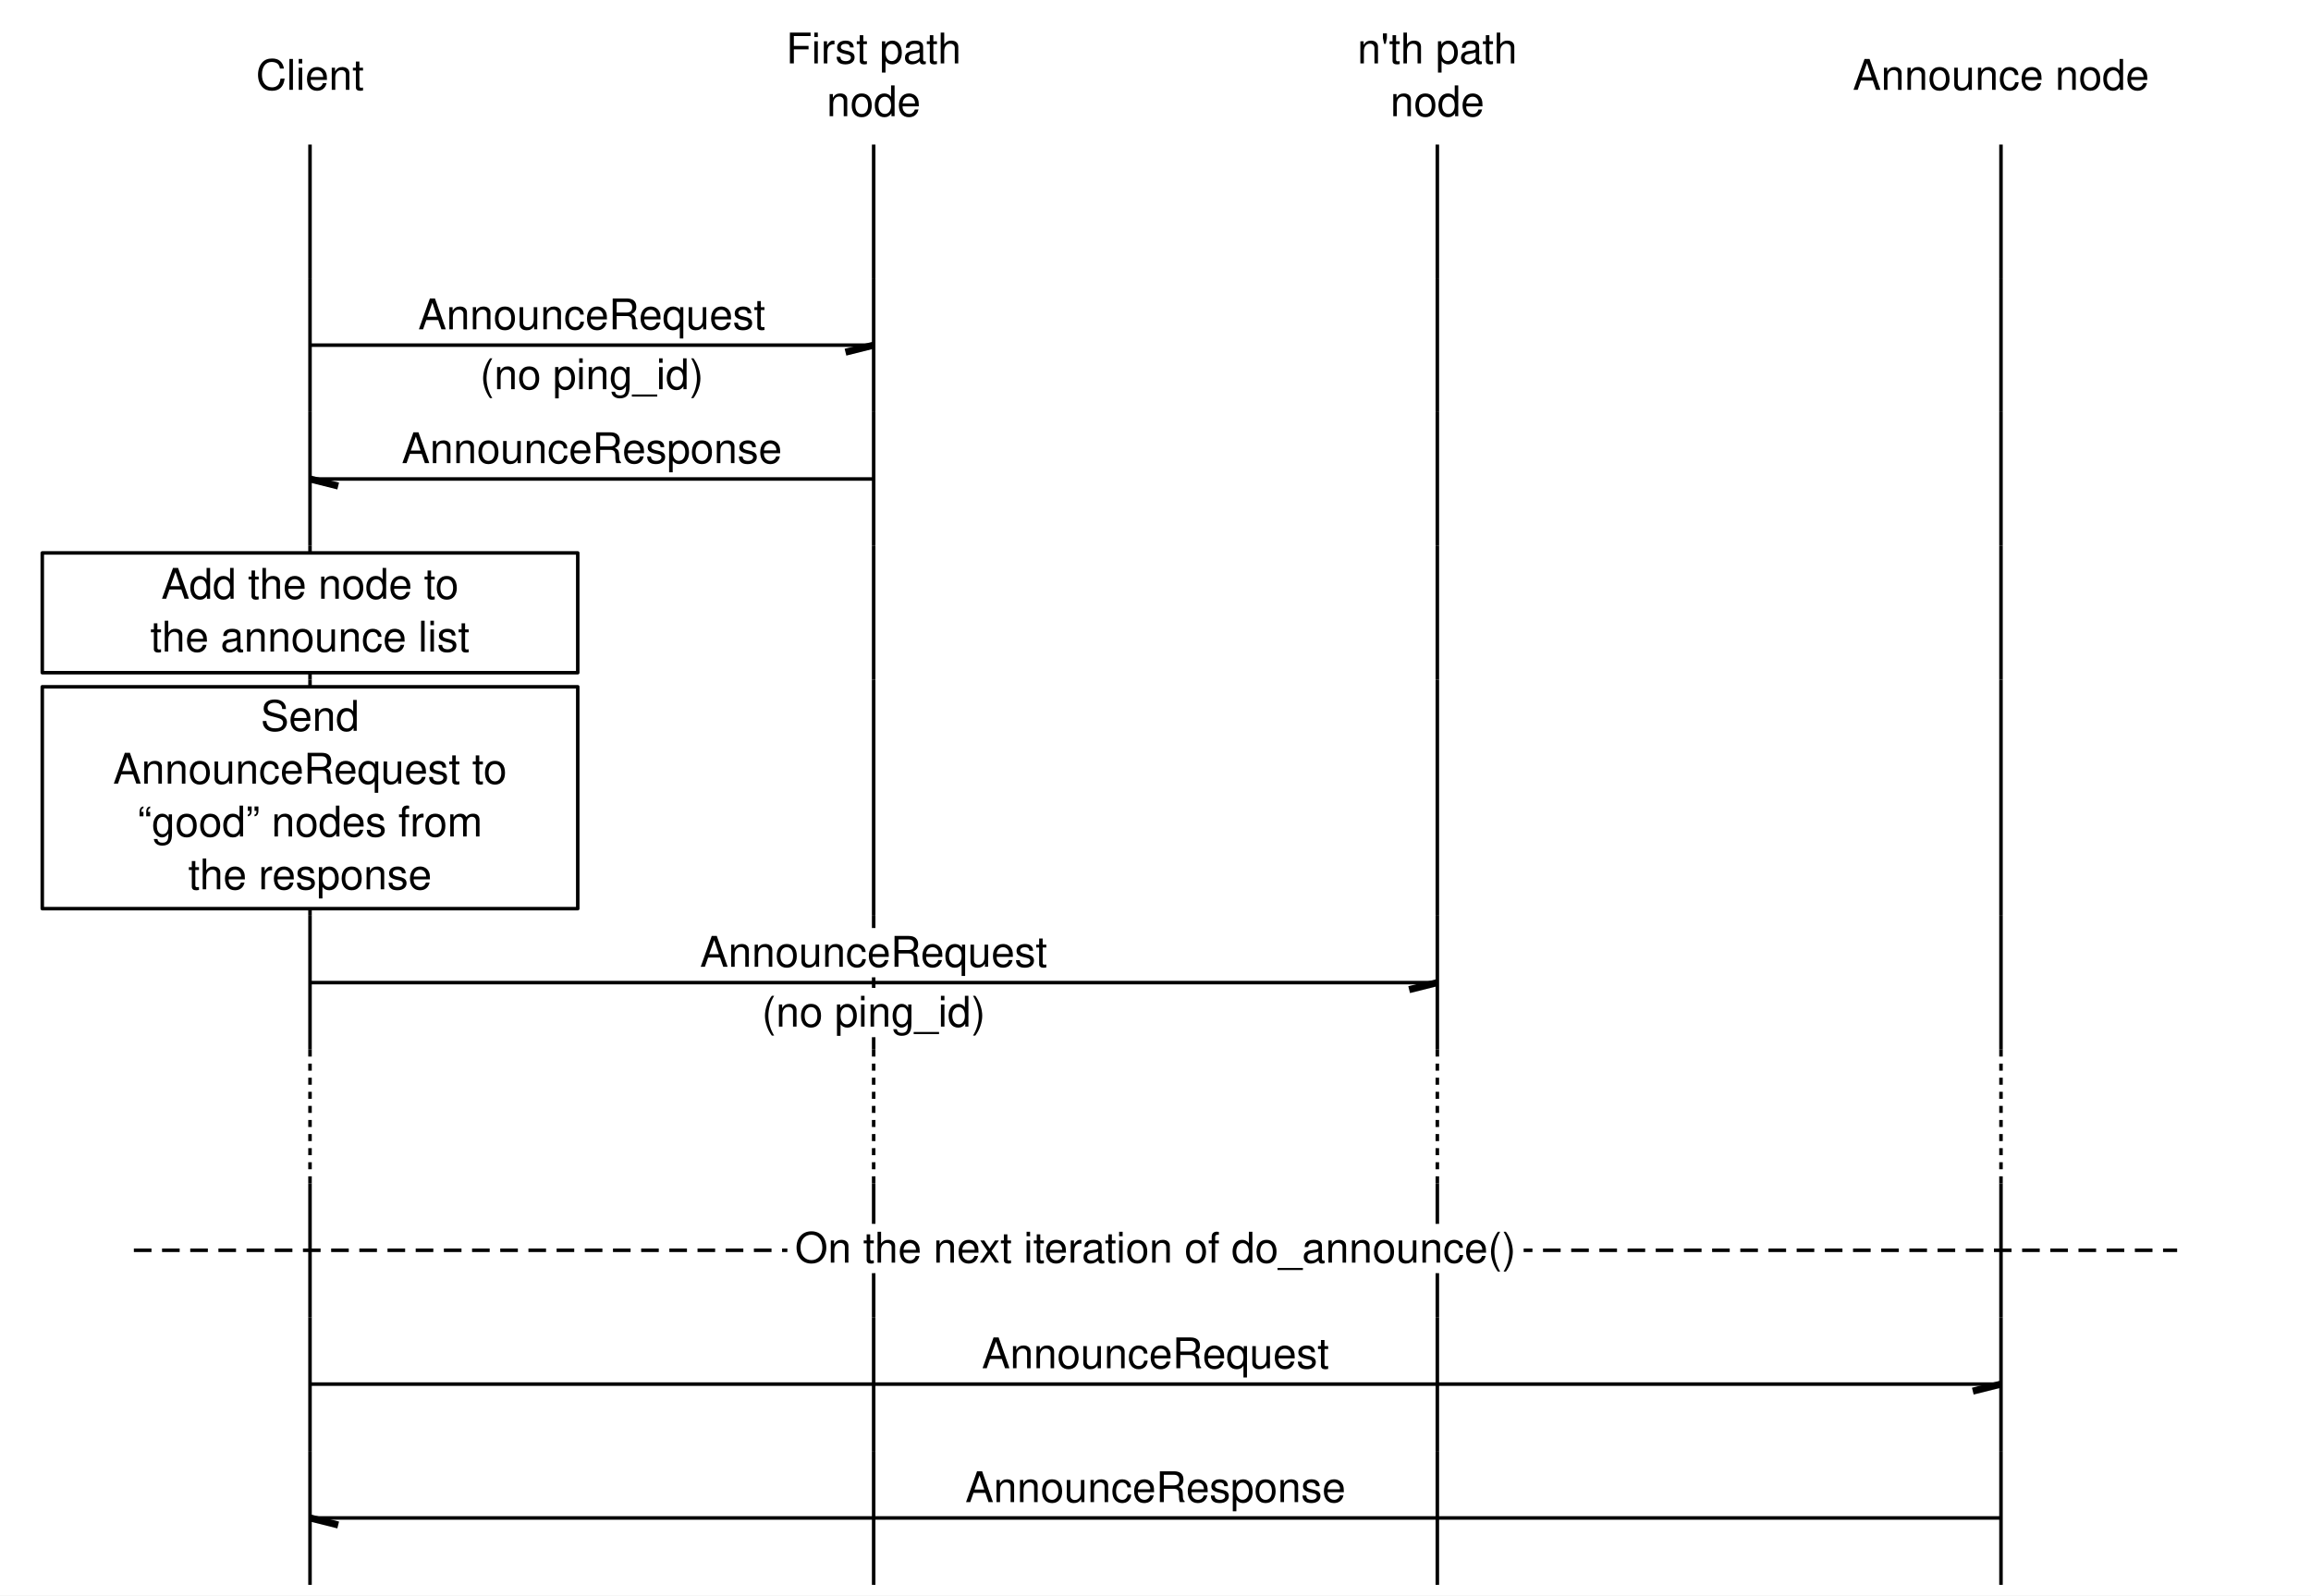
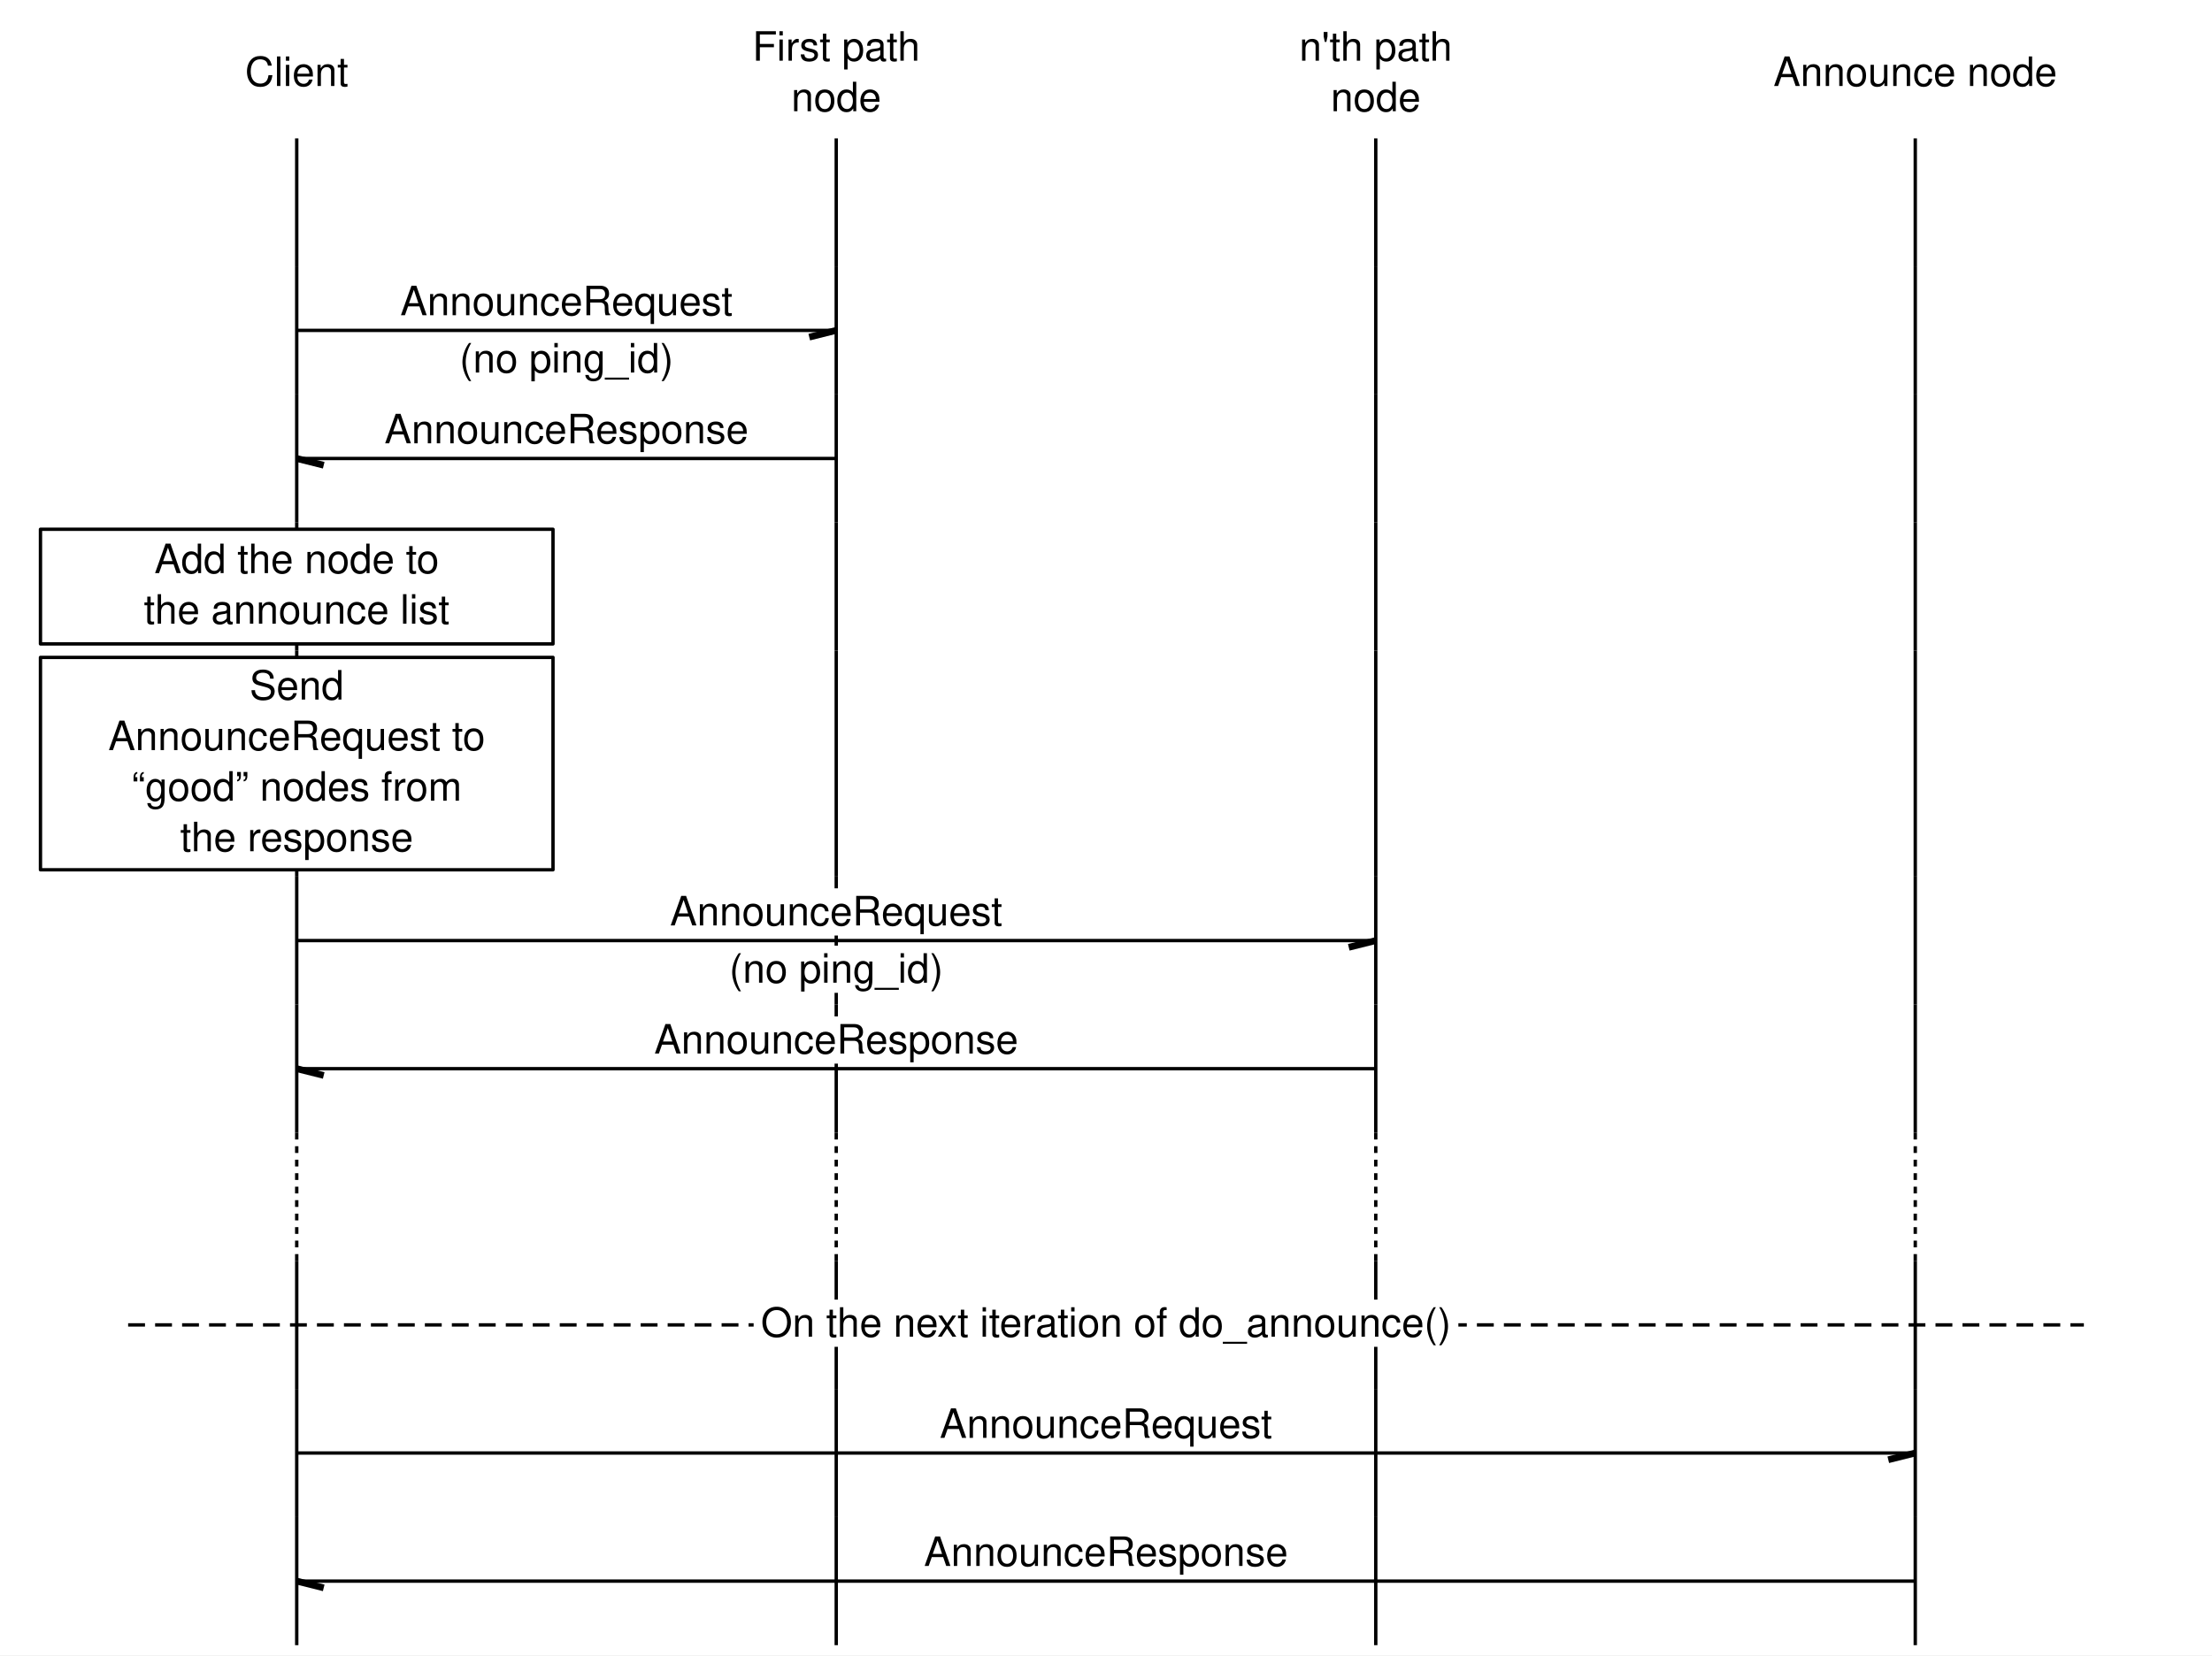
- <svg xmlns="http://www.w3.org/2000/svg" version="1.1" id="mscgenjs__svg" class="mscgenjs__svg" width="656" height="453" viewBox="0 0 656 453">
+ <svg xmlns="http://www.w3.org/2000/svg" version="1.1" id="mscgenjs__svg" class="mscgenjs__svg" width="656" height="491" viewBox="0 0 656 491">
  <defs>
    <style type="text/css">svg.mscgenjs__svg{font-family:Helvetica,sans-serif;font-size:12px;font-weight:normal;font-style:normal;text-decoration:none;background-color:white;stroke:black;stroke-width:2}.mscgenjs__svg path, .mscgenjs__svg rect{fill:none}.mscgenjs__svg .label-text-background{fill:white;stroke:white;stroke-width:0}.mscgenjs__svg .bglayer{fill:white;stroke:white;stroke-width:0}.mscgenjs__svg line{}.mscgenjs__svg .return, .mscgenjs__svg .comment{stroke-dasharray:5,3}.mscgenjs__svg .inline_expression_divider{stroke-dasharray:10,5}.mscgenjs__svg text{color:inherit;stroke:none;text-anchor:middle}.mscgenjs__svg text.anchor-start{text-anchor:start}.mscgenjs__svg .arrow-marker{overflow:visible}.mscgenjs__svg .arrow-style{stroke-width:1}.mscgenjs__svg .arcrow, .mscgenjs__svg .arcrowomit, .mscgenjs__svg .emphasised{stroke-linecap:butt}.mscgenjs__svg .arcrowomit{stroke-dasharray:2,2}.mscgenjs__svg .box, .mscgenjs__svg .entity{fill:white;stroke-linejoin:round}.mscgenjs__svg .inherit{stroke:inherit;color:inherit}.mscgenjs__svg .inherit-fill{fill:inherit}.mscgenjs__svg .watermark{font-size:48pt;font-weight:bold;opacity:0.14}.mscgenjs__svg text.entity-text{text-decoration:none}.mscgenjs__svg .entity{stroke:none;}.mscgenjs__svg line,.mscgenjs__svg rect,.mscgenjs__svg path{stroke-width:1px}.mscgenjs__svg .arrow-style{stroke-width:2;}.mscgenjs__svg .inline_expression,.mscgenjs__svg .inline_expression_divider,.mscgenjs__svg .inline_expression_label{stroke-width: 1px}</style>
    <marker orient="auto" id="mscgenjs__svgsignal-black" class="arrow-marker" viewBox="0 0 10 10" refX="9" refY="3" markerUnits="strokeWidth" markerWidth="10" markerHeight="10">
      <path d="M9,3 l-8, 2" class="arrow-style" style="stroke-dasharray:100,1;stroke:black" />
    </marker>
    <marker orient="auto" id="mscgenjs__svgsignal-u-black" class="arrow-marker" viewBox="0 0 10 10" refX="9" refY="3" markerUnits="strokeWidth" markerWidth="10" markerHeight="10">
      <path d="M9,3 l-8,-2" class="arrow-style" style="stroke-dasharray:100,1;stroke:black" />
    </marker>
    <marker orient="auto" id="mscgenjs__svgsignal-l-black" class="arrow-marker" viewBox="0 0 10 10" refX="9" refY="3" markerUnits="strokeWidth" markerWidth="10" markerHeight="10">
      <path d="M9,3 l 8, 2" class="arrow-style" style="stroke-dasharray:100,1;stroke:black" />
    </marker>
    <marker orient="auto" id="mscgenjs__svgsignal-lu-black" class="arrow-marker" viewBox="0 0 10 10" refX="9" refY="3" markerUnits="strokeWidth" markerWidth="10" markerHeight="10">
      <path d="M9,3 l 8,-2" class="arrow-style" style="stroke-dasharray:100,1;stroke:black" />
    </marker>
  </defs>
  <g id="mscgenjs__svg_body" transform="translate(38,3) scale(1,1)">
    <g id="mscgenjs__svg_background">
-       <rect width="656" height="453" x="-38" y="-3" class="bglayer" />
+       <rect width="656" height="491" x="-38" y="-3" class="bglayer" />
    </g>
    <g id="mscgenjs__svg_arcspans" />
    <g id="mscgenjs__svg_lifelines">
      <line x1="50" y1="38" x2="50" y2="76" class="arcrow" />
      <line x1="210" y1="38" x2="210" y2="76" class="arcrow" />
      <line x1="370" y1="38" x2="370" y2="76" class="arcrow" />
      <line x1="530" y1="38" x2="530" y2="76" class="arcrow" />
      <line x1="50" y1="76" x2="50" y2="114" class="arcrow" />
      <line x1="210" y1="76" x2="210" y2="114" class="arcrow" />
      <line x1="370" y1="76" x2="370" y2="114" class="arcrow" />
      <line x1="530" y1="76" x2="530" y2="114" class="arcrow" />
      <line x1="50" y1="114" x2="50" y2="152" class="arcrow" />
      <line x1="210" y1="114" x2="210" y2="152" class="arcrow" />
      <line x1="370" y1="114" x2="370" y2="152" class="arcrow" />
      <line x1="530" y1="114" x2="530" y2="152" class="arcrow" />
      <line x1="50" y1="152" x2="50" y2="190" class="arcrow" />
      <line x1="210" y1="152" x2="210" y2="190" class="arcrow" />
      <line x1="370" y1="152" x2="370" y2="190" class="arcrow" />
      <line x1="530" y1="152" x2="530" y2="190" class="arcrow" />
      <line x1="50" y1="190" x2="50" y2="257" class="arcrow" />
      <line x1="210" y1="190" x2="210" y2="257" class="arcrow" />
      <line x1="370" y1="190" x2="370" y2="257" class="arcrow" />
      <line x1="530" y1="190" x2="530" y2="257" class="arcrow" />
      <line x1="50" y1="257" x2="50" y2="295" class="arcrow" />
      <line x1="210" y1="257" x2="210" y2="295" class="arcrow" />
      <line x1="370" y1="257" x2="370" y2="295" class="arcrow" />
      <line x1="530" y1="257" x2="530" y2="295" class="arcrow" />
-       <line x1="50" y1="295" x2="50" y2="333" class="arcrowomit" />
-       <line x1="210" y1="295" x2="210" y2="333" class="arcrowomit" />
-       <line x1="370" y1="295" x2="370" y2="333" class="arcrowomit" />
-       <line x1="530" y1="295" x2="530" y2="333" class="arcrowomit" />
-       <line x1="50" y1="333" x2="50" y2="371" class="arcrow" />
-       <line x1="210" y1="333" x2="210" y2="371" class="arcrow" />
-       <line x1="370" y1="333" x2="370" y2="371" class="arcrow" />
-       <line x1="530" y1="333" x2="530" y2="371" class="arcrow" />
+       <line x1="50" y1="295" x2="50" y2="333" class="arcrow" />
+       <line x1="210" y1="295" x2="210" y2="333" class="arcrow" />
+       <line x1="370" y1="295" x2="370" y2="333" class="arcrow" />
+       <line x1="530" y1="295" x2="530" y2="333" class="arcrow" />
+       <line x1="50" y1="333" x2="50" y2="371" class="arcrowomit" />
+       <line x1="210" y1="333" x2="210" y2="371" class="arcrowomit" />
+       <line x1="370" y1="333" x2="370" y2="371" class="arcrowomit" />
+       <line x1="530" y1="333" x2="530" y2="371" class="arcrowomit" />
      <line x1="50" y1="371" x2="50" y2="409" class="arcrow" />
      <line x1="210" y1="371" x2="210" y2="409" class="arcrow" />
      <line x1="370" y1="371" x2="370" y2="409" class="arcrow" />
      <line x1="530" y1="371" x2="530" y2="409" class="arcrow" />
      <line x1="50" y1="409" x2="50" y2="447" class="arcrow" />
      <line x1="210" y1="409" x2="210" y2="447" class="arcrow" />
      <line x1="370" y1="409" x2="370" y2="447" class="arcrow" />
      <line x1="530" y1="409" x2="530" y2="447" class="arcrow" />
+       <line x1="50" y1="447" x2="50" y2="485" class="arcrow" />
+       <line x1="210" y1="447" x2="210" y2="485" class="arcrow" />
+       <line x1="370" y1="447" x2="370" y2="485" class="arcrow" />
+       <line x1="530" y1="447" x2="530" y2="485" class="arcrow" />
    </g>
    <g id="mscgenjs__svg_sequence">
      <g>
        <g>
          <rect width="100" height="38" class="entity" />
          <g>
            <text x="50" y="22.5" class="entity-text ">
              <tspan>Client</tspan>
            </text>
          </g>
        </g>
        <g>
          <rect width="100" height="38" x="160" class="entity" />
          <g>
            <text x="210" y="15" class="entity-text ">
              <tspan>First path</tspan>
            </text>
            <text x="210" y="30" class="entity-text ">
              <tspan>node</tspan>
            </text>
          </g>
        </g>
        <g>
          <rect width="100" height="38" x="320" class="entity" />
          <g>
            <text x="370" y="15" class="entity-text ">
              <tspan>n'th path</tspan>
            </text>
            <text x="370" y="30" class="entity-text ">
              <tspan>node</tspan>
            </text>
          </g>
        </g>
        <g>
          <rect width="100" height="38" x="480" class="entity" />
          <g>
            <text x="530" y="22.5" class="entity-text ">
              <tspan>Announce node</tspan>
            </text>
          </g>
        </g>
      </g>
      <g>
        <line x1="50" y1="95" x2="210" y2="95" class="arc directional signal" style="stroke:black" marker-end="url(#mscgenjs__svgsignal-black)" />
        <g>
          <rect width="102" height="14" x="79" y="79.5" class="label-text-background" />
          <text x="130" y="90.5" class="directional-text signal-text ">
            <tspan>AnnounceRequest</tspan>
          </text>
          <rect width="66" height="14" x="97" y="96.5" class="label-text-background" />
          <text x="130" y="107.5" class="directional-text signal-text ">
            <tspan>(no ping_id)</tspan>
          </text>
        </g>
      </g>
      <g>
        <line x1="210" y1="133" x2="50" y2="133" class="arc directional signal" style="stroke:black" marker-end="url(#mscgenjs__svgsignal-u-black)" />
        <g>
          <rect width="112" height="14" x="74" y="117.5" class="label-text-background" />
          <text x="130" y="128.5" class="directional-text signal-text ">
            <tspan>AnnounceResponse</tspan>
          </text>
        </g>
      </g>
      <g>
        <line x1="50" y1="276" x2="370" y2="276" class="arc directional signal" style="stroke:black" marker-end="url(#mscgenjs__svgsignal-black)" />
        <g>
          <rect width="102" height="14" x="159" y="260.5" class="label-text-background" />
          <text x="210" y="271.5" class="directional-text signal-text ">
            <tspan>AnnounceRequest</tspan>
          </text>
          <rect width="66" height="14" x="177" y="277.5" class="label-text-background" />
          <text x="210" y="288.5" class="directional-text signal-text ">
            <tspan>(no ping_id)</tspan>
          </text>
        </g>
      </g>
+       <g>
+         <line x1="370" y1="314" x2="50" y2="314" class="arc directional signal" style="stroke:black" marker-end="url(#mscgenjs__svgsignal-u-black)" />
+         <g>
+           <rect width="112" height="14" x="154" y="298.5" class="label-text-background" />
+           <text x="210" y="309.5" class="directional-text signal-text ">
+             <tspan>AnnounceResponse</tspan>
+           </text>
+         </g>
+       </g>
      <g />
      <g>
-         <line x1="0" y1="352" x2="580" y2="352" class="comment" />
-         <g>
-           <rect width="209" height="14" x="185.5" y="344.5" class="label-text-background" />
-           <text x="290" y="355.5" class="empty-text comment-row-text ">
+         <line x1="0" y1="390" x2="580" y2="390" class="comment" />
+         <g>
+           <rect width="209" height="14" x="185.5" y="382.5" class="label-text-background" />
+           <text x="290" y="393.5" class="empty-text comment-row-text ">
            <tspan>On the next iteration of do_announce()</tspan>
          </text>
        </g>
      </g>
      <g>
-         <line x1="50" y1="390" x2="530" y2="390" class="arc directional signal" style="stroke:black" marker-end="url(#mscgenjs__svgsignal-black)" />
-         <g>
-           <rect width="102" height="14" x="239" y="374.5" class="label-text-background" />
-           <text x="290" y="385.5" class="directional-text signal-text ">
+         <line x1="50" y1="428" x2="530" y2="428" class="arc directional signal" style="stroke:black" marker-end="url(#mscgenjs__svgsignal-black)" />
+         <g>
+           <rect width="102" height="14" x="239" y="412.5" class="label-text-background" />
+           <text x="290" y="423.5" class="directional-text signal-text ">
            <tspan>AnnounceRequest</tspan>
          </text>
        </g>
      </g>
      <g>
-         <line x1="530" y1="428" x2="50" y2="428" class="arc directional signal" style="stroke:black" marker-end="url(#mscgenjs__svgsignal-u-black)" />
-         <g>
-           <rect width="112" height="14" x="234" y="412.5" class="label-text-background" />
-           <text x="290" y="423.5" class="directional-text signal-text ">
+         <line x1="530" y1="466" x2="50" y2="466" class="arc directional signal" style="stroke:black" marker-end="url(#mscgenjs__svgsignal-u-black)" />
+         <g>
+           <rect width="112" height="14" x="234" y="450.5" class="label-text-background" />
+           <text x="290" y="461.5" class="directional-text signal-text ">
            <tspan>AnnounceResponse</tspan>
          </text>
        </g>
      </g>
    </g>
    <g id="mscgenjs__svg_notes">
      <g>
        <rect width="152" height="34" x="-26" y="154" class="box" />
        <g>
          <text x="50" y="167" class="box-text ">
            <tspan>Add the node to</tspan>
          </text>
          <text x="50" y="182" class="box-text ">
            <tspan>the announce list</tspan>
          </text>
        </g>
      </g>
      <g>
        <rect width="152" height="63" x="-26" y="192" class="box" />
        <g>
          <text x="50" y="204.5" class="box-text ">
            <tspan>Send</tspan>
          </text>
          <text x="50" y="219.5" class="box-text ">
            <tspan>AnnounceRequest to</tspan>
          </text>
          <text x="50" y="234.5" class="box-text ">
            <tspan>“good” nodes from</tspan>
          </text>
          <text x="50" y="249.5" class="box-text ">
            <tspan>the response</tspan>
          </text>
        </g>
      </g>
    </g>
    <g id="mscgenjs__svg_watermark" />
  </g>
</svg>
